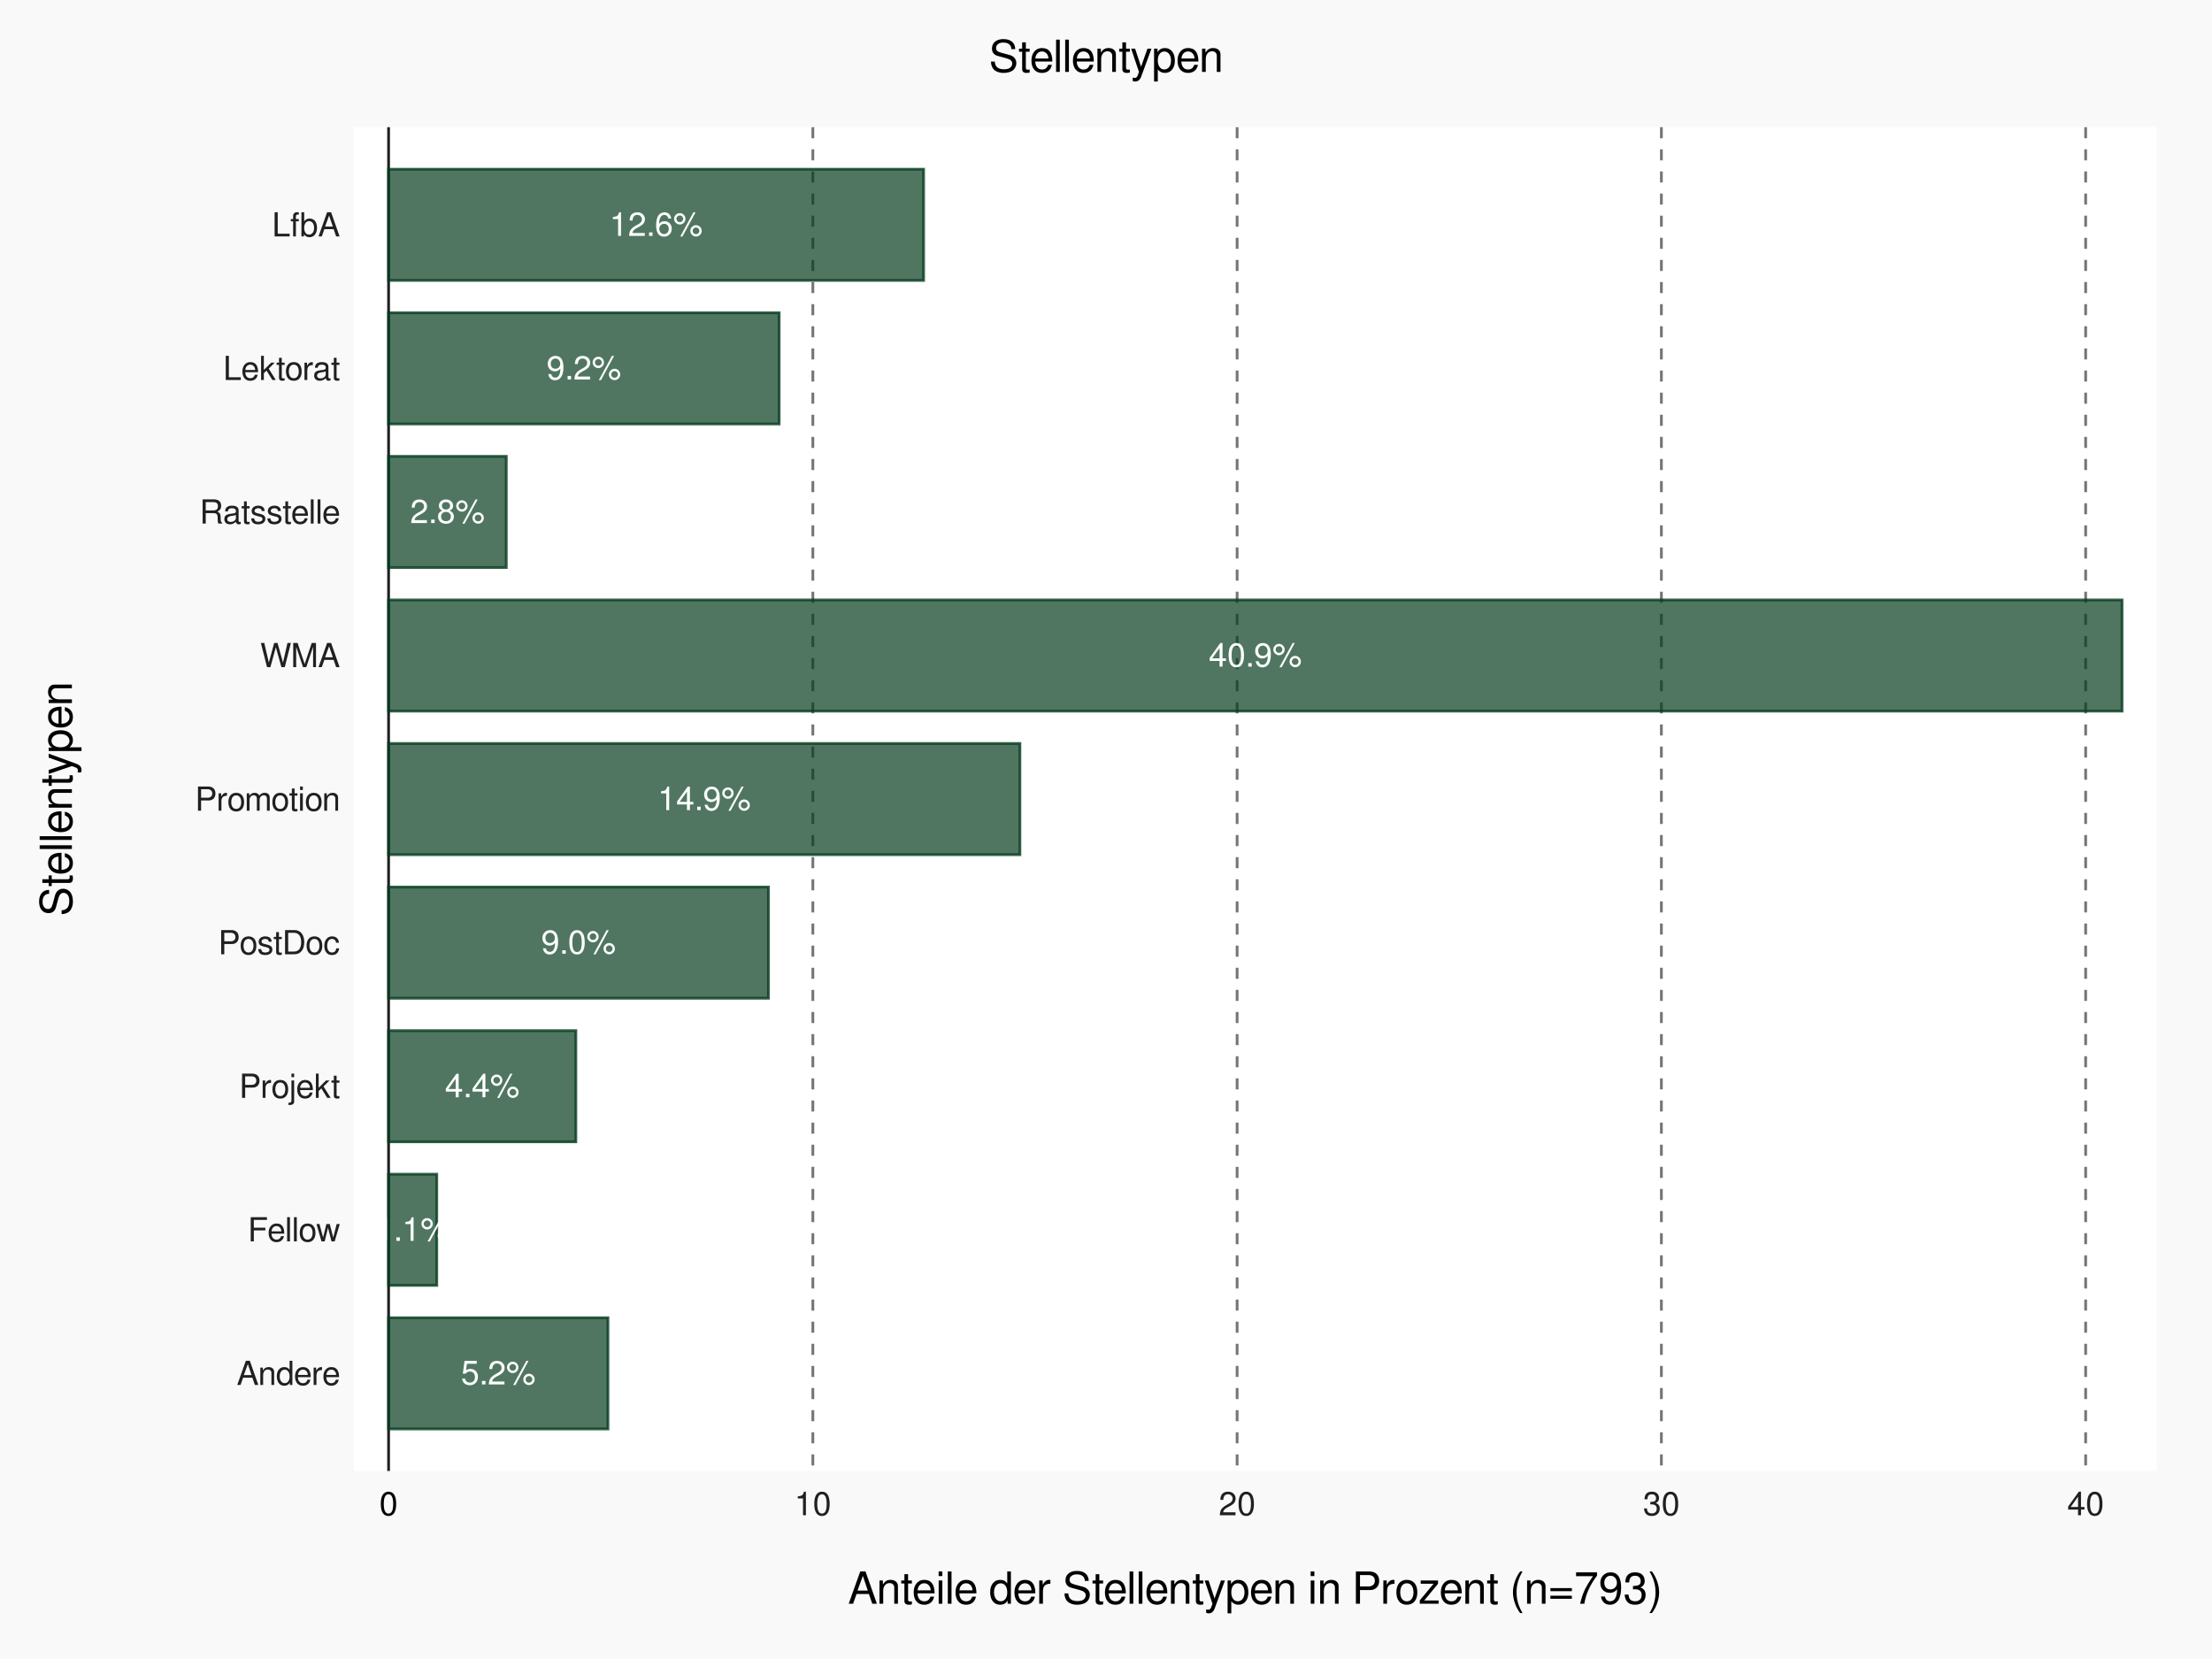
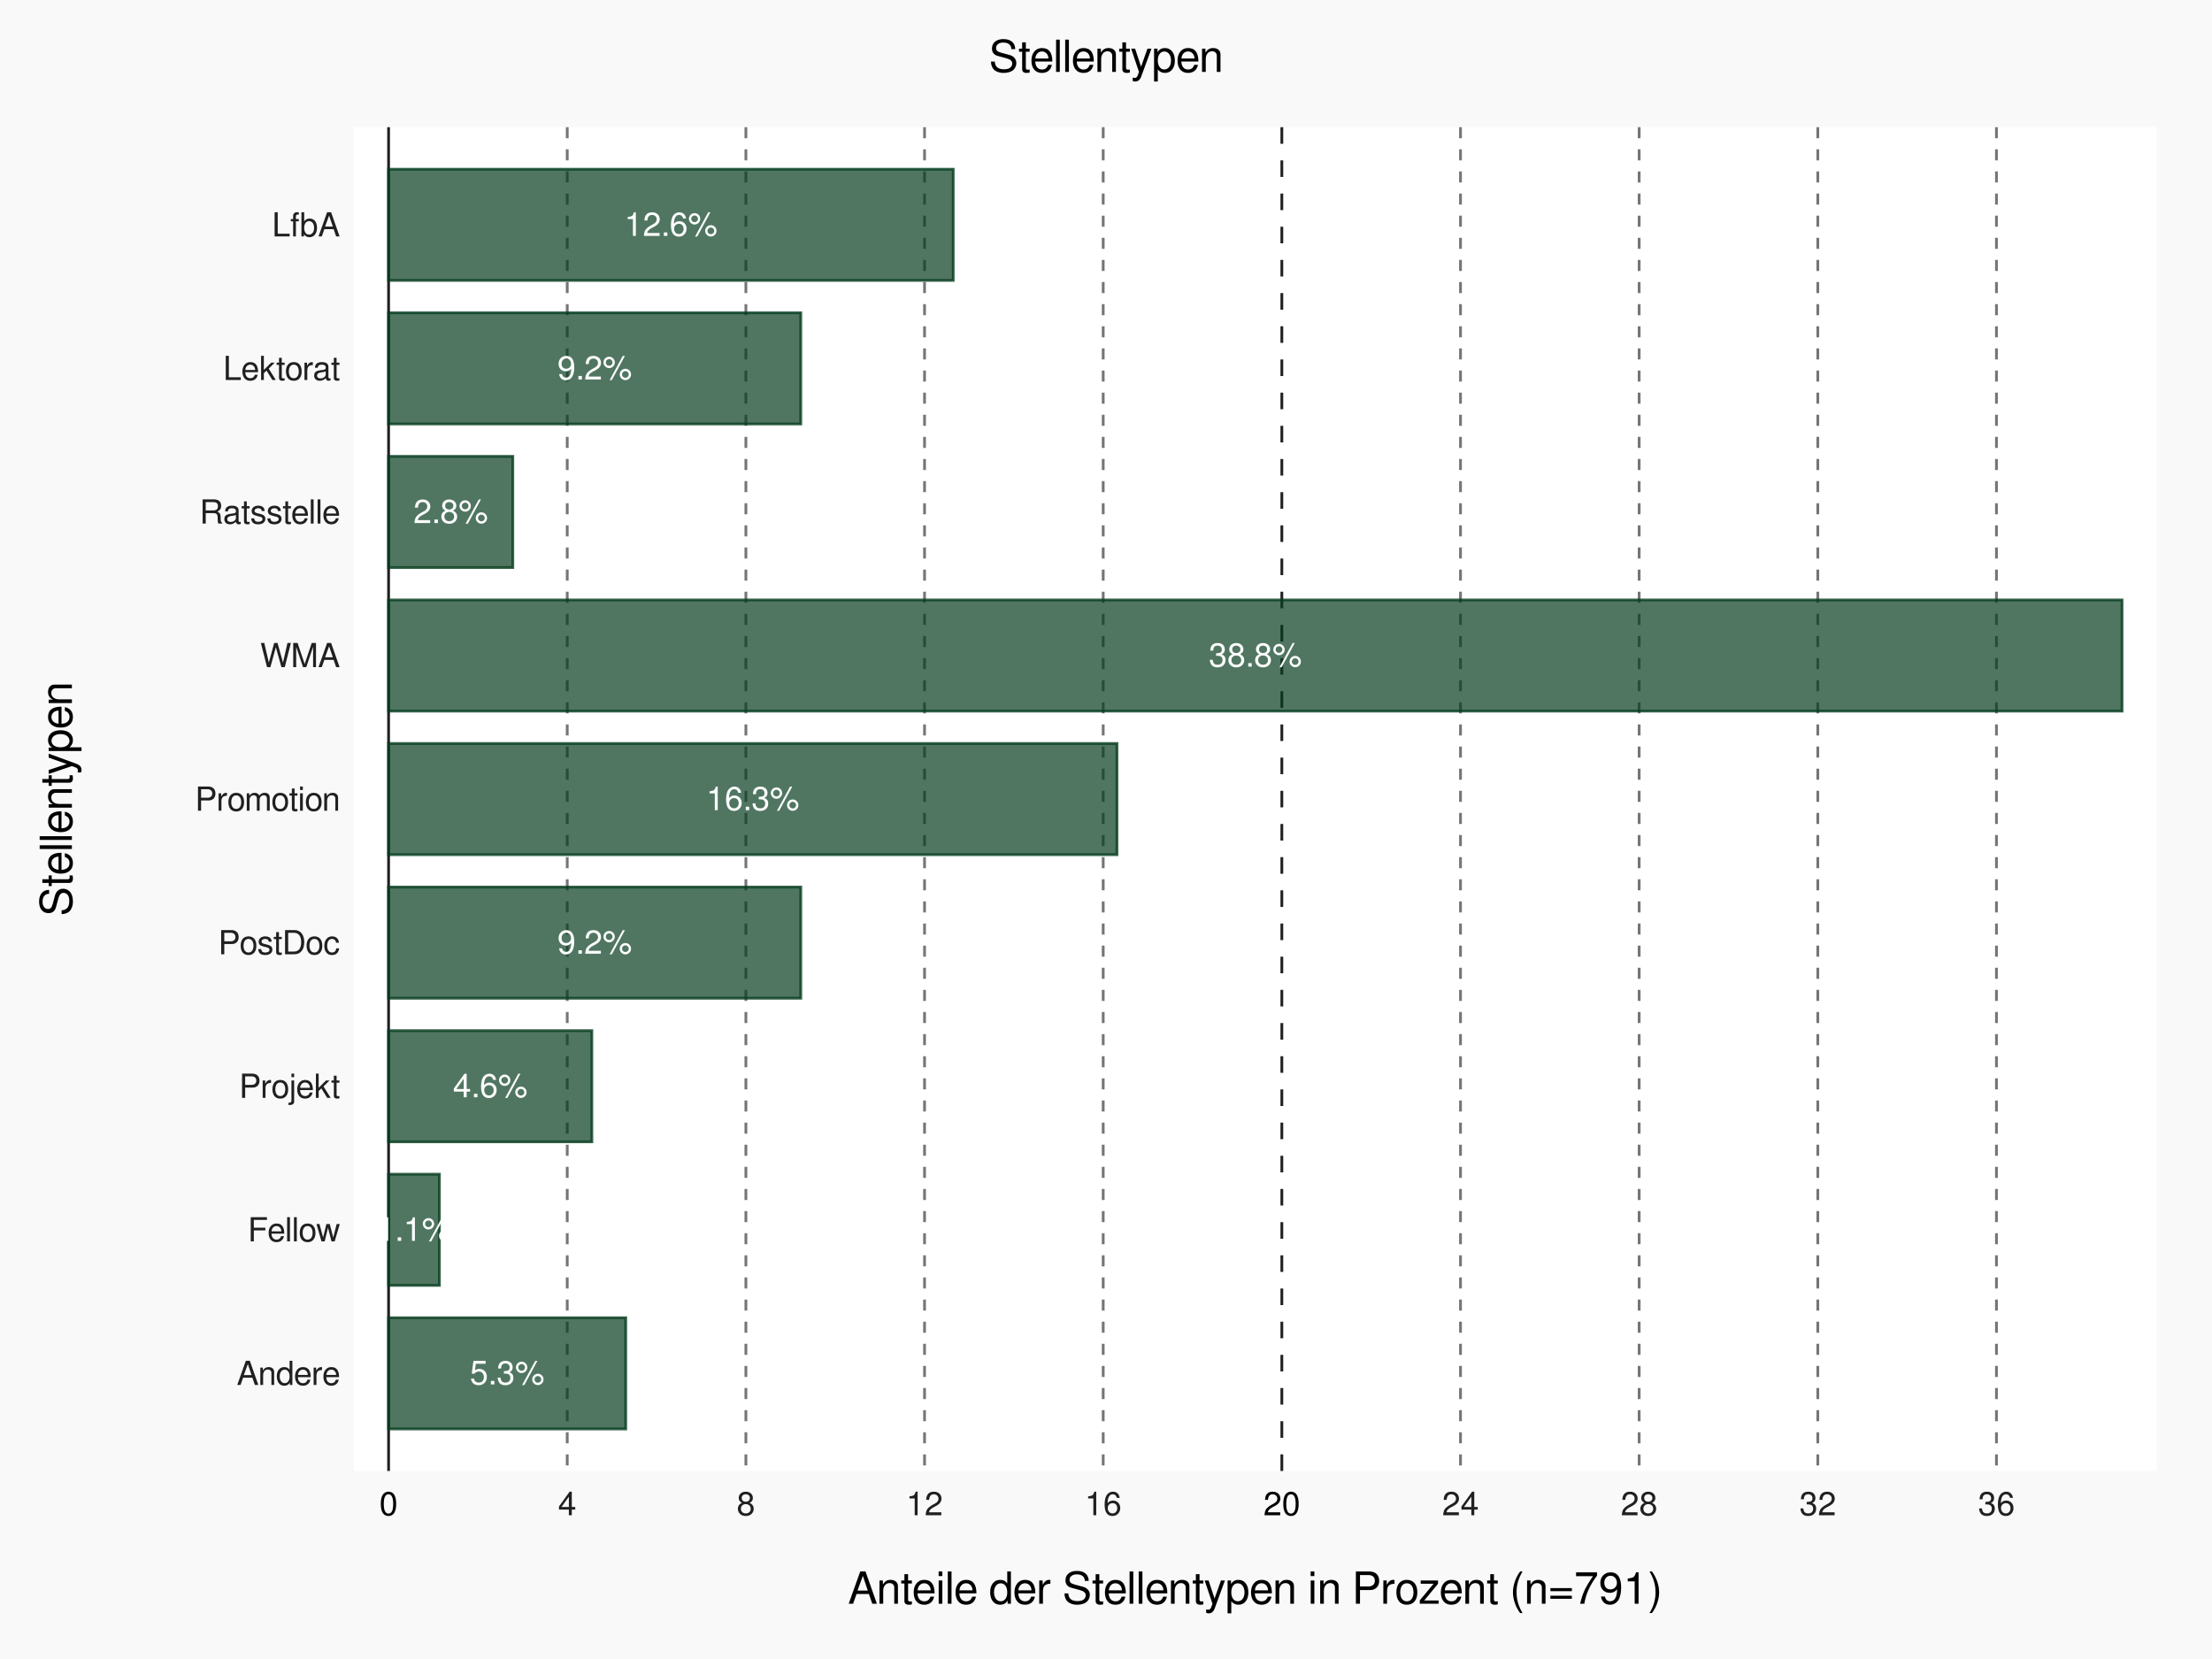
- <svg xmlns="http://www.w3.org/2000/svg" id="chart-ce61e88e-a545-4b56-9580-fe01dc970426" class="pygal-chart" viewBox="0 0 800 600">
+ <svg xmlns="http://www.w3.org/2000/svg" id="chart-1dd7de11-2a94-4dc8-a016-20ed8baeda8b" class="pygal-chart" viewBox="0 0 800 600">
  <defs>
-     <style type="text/css">#chart-ce61e88e-a545-4b56-9580-fe01dc970426{-webkit-user-select:none;-webkit-font-smoothing:antialiased;font-family:FreeSans}#chart-ce61e88e-a545-4b56-9580-fe01dc970426 .title{font-family:FreeSans;font-size:16px}#chart-ce61e88e-a545-4b56-9580-fe01dc970426 .legends .legend text{font-family:FreeSans;font-size:14px}#chart-ce61e88e-a545-4b56-9580-fe01dc970426 .axis text{font-family:FreeSans;font-size:12px}#chart-ce61e88e-a545-4b56-9580-fe01dc970426 .axis text.major{font-family:FreeSans;font-size:12px}#chart-ce61e88e-a545-4b56-9580-fe01dc970426 .text-overlay text.value{font-family:FreeSans;font-size:12px}#chart-ce61e88e-a545-4b56-9580-fe01dc970426 .text-overlay text.label{font-family:FreeSans;font-size:12px}#chart-ce61e88e-a545-4b56-9580-fe01dc970426 .tooltip{font-family:FreeSans;font-size:14px}#chart-ce61e88e-a545-4b56-9580-fe01dc970426 text.no_data{font-family:FreeSans;font-size:64px}
- #chart-ce61e88e-a545-4b56-9580-fe01dc970426{background-color:rgba(249,249,249,1)}#chart-ce61e88e-a545-4b56-9580-fe01dc970426 path,#chart-ce61e88e-a545-4b56-9580-fe01dc970426 line,#chart-ce61e88e-a545-4b56-9580-fe01dc970426 rect,#chart-ce61e88e-a545-4b56-9580-fe01dc970426 circle{-webkit-transition:150ms;-moz-transition:150ms;transition:150ms}#chart-ce61e88e-a545-4b56-9580-fe01dc970426 .graph &gt; .background{fill:rgba(249,249,249,1)}#chart-ce61e88e-a545-4b56-9580-fe01dc970426 .plot &gt; .background{fill:rgba(255,255,255,1)}#chart-ce61e88e-a545-4b56-9580-fe01dc970426 .graph{fill:rgba(0,0,0,.87)}#chart-ce61e88e-a545-4b56-9580-fe01dc970426 text.no_data{fill:rgba(0,0,0,1)}#chart-ce61e88e-a545-4b56-9580-fe01dc970426 .title{fill:rgba(0,0,0,1)}#chart-ce61e88e-a545-4b56-9580-fe01dc970426 .legends .legend text{fill:rgba(0,0,0,.87)}#chart-ce61e88e-a545-4b56-9580-fe01dc970426 .legends .legend:hover text{fill:rgba(0,0,0,1)}#chart-ce61e88e-a545-4b56-9580-fe01dc970426 .axis .line{stroke:rgba(0,0,0,1)}#chart-ce61e88e-a545-4b56-9580-fe01dc970426 .axis .guide.line{stroke:rgba(0,0,0,.54)}#chart-ce61e88e-a545-4b56-9580-fe01dc970426 .axis .major.line{stroke:rgba(0,0,0,.87)}#chart-ce61e88e-a545-4b56-9580-fe01dc970426 .axis text.major{fill:rgba(0,0,0,1)}#chart-ce61e88e-a545-4b56-9580-fe01dc970426 .axis.y .guides:hover .guide.line,#chart-ce61e88e-a545-4b56-9580-fe01dc970426 .line-graph .axis.x .guides:hover .guide.line,#chart-ce61e88e-a545-4b56-9580-fe01dc970426 .stackedline-graph .axis.x .guides:hover .guide.line,#chart-ce61e88e-a545-4b56-9580-fe01dc970426 .xy-graph .axis.x .guides:hover .guide.line{stroke:rgba(0,0,0,1)}#chart-ce61e88e-a545-4b56-9580-fe01dc970426 .axis .guides:hover text{fill:rgba(0,0,0,1)}#chart-ce61e88e-a545-4b56-9580-fe01dc970426 .reactive{fill-opacity:.7;stroke-opacity:.8}#chart-ce61e88e-a545-4b56-9580-fe01dc970426 .ci{stroke:rgba(0,0,0,.87)}#chart-ce61e88e-a545-4b56-9580-fe01dc970426 .reactive.active,#chart-ce61e88e-a545-4b56-9580-fe01dc970426 .active .reactive{fill-opacity:.8;stroke-opacity:.9;stroke-width:4}#chart-ce61e88e-a545-4b56-9580-fe01dc970426 .ci .reactive.active{stroke-width:1.5}#chart-ce61e88e-a545-4b56-9580-fe01dc970426 .series text{fill:rgba(0,0,0,1)}#chart-ce61e88e-a545-4b56-9580-fe01dc970426 .tooltip rect{fill:rgba(255,255,255,1);stroke:rgba(0,0,0,1);-webkit-transition:opacity 150ms;-moz-transition:opacity 150ms;transition:opacity 150ms}#chart-ce61e88e-a545-4b56-9580-fe01dc970426 .tooltip .label{fill:rgba(0,0,0,.87)}#chart-ce61e88e-a545-4b56-9580-fe01dc970426 .tooltip .label{fill:rgba(0,0,0,.87)}#chart-ce61e88e-a545-4b56-9580-fe01dc970426 .tooltip .legend{font-size:.8em;fill:rgba(0,0,0,.54)}#chart-ce61e88e-a545-4b56-9580-fe01dc970426 .tooltip .x_label{font-size:.6em;fill:rgba(0,0,0,1)}#chart-ce61e88e-a545-4b56-9580-fe01dc970426 .tooltip .xlink{font-size:.5em;text-decoration:underline}#chart-ce61e88e-a545-4b56-9580-fe01dc970426 .tooltip .value{font-size:1.5em}#chart-ce61e88e-a545-4b56-9580-fe01dc970426 .bound{font-size:.5em}#chart-ce61e88e-a545-4b56-9580-fe01dc970426 .max-value{font-size:.75em;fill:rgba(0,0,0,.54)}#chart-ce61e88e-a545-4b56-9580-fe01dc970426 .map-element{fill:rgba(255,255,255,1);stroke:rgba(0,0,0,.54) !important}#chart-ce61e88e-a545-4b56-9580-fe01dc970426 .map-element .reactive{fill-opacity:inherit;stroke-opacity:inherit}#chart-ce61e88e-a545-4b56-9580-fe01dc970426 .color-0,#chart-ce61e88e-a545-4b56-9580-fe01dc970426 .color-0 a:visited{stroke:#063d1e;fill:#063d1e}#chart-ce61e88e-a545-4b56-9580-fe01dc970426 .text-overlay .color-0 text{fill:white}
- #chart-ce61e88e-a545-4b56-9580-fe01dc970426 text.no_data{text-anchor:middle}#chart-ce61e88e-a545-4b56-9580-fe01dc970426 .guide.line{fill:none}#chart-ce61e88e-a545-4b56-9580-fe01dc970426 .centered{text-anchor:middle}#chart-ce61e88e-a545-4b56-9580-fe01dc970426 .title{text-anchor:middle}#chart-ce61e88e-a545-4b56-9580-fe01dc970426 .legends .legend text{fill-opacity:1}#chart-ce61e88e-a545-4b56-9580-fe01dc970426 .axis.x text{text-anchor:middle}#chart-ce61e88e-a545-4b56-9580-fe01dc970426 .axis.x:not(.web) text[transform]{text-anchor:start}#chart-ce61e88e-a545-4b56-9580-fe01dc970426 .axis.x:not(.web) text[transform].backwards{text-anchor:end}#chart-ce61e88e-a545-4b56-9580-fe01dc970426 .axis.y text{text-anchor:end}#chart-ce61e88e-a545-4b56-9580-fe01dc970426 .axis.y text[transform].backwards{text-anchor:start}#chart-ce61e88e-a545-4b56-9580-fe01dc970426 .axis.y2 text{text-anchor:start}#chart-ce61e88e-a545-4b56-9580-fe01dc970426 .axis.y2 text[transform].backwards{text-anchor:end}#chart-ce61e88e-a545-4b56-9580-fe01dc970426 .axis .guide.line{stroke-dasharray:4,4}#chart-ce61e88e-a545-4b56-9580-fe01dc970426 .axis .major.guide.line{stroke-dasharray:6,6}#chart-ce61e88e-a545-4b56-9580-fe01dc970426 .horizontal .axis.y .guide.line,#chart-ce61e88e-a545-4b56-9580-fe01dc970426 .horizontal .axis.y2 .guide.line,#chart-ce61e88e-a545-4b56-9580-fe01dc970426 .vertical .axis.x .guide.line{opacity:0}#chart-ce61e88e-a545-4b56-9580-fe01dc970426 .horizontal .axis.always_show .guide.line,#chart-ce61e88e-a545-4b56-9580-fe01dc970426 .vertical .axis.always_show .guide.line{opacity:1 !important}#chart-ce61e88e-a545-4b56-9580-fe01dc970426 .axis.y .guides:hover .guide.line,#chart-ce61e88e-a545-4b56-9580-fe01dc970426 .axis.y2 .guides:hover .guide.line,#chart-ce61e88e-a545-4b56-9580-fe01dc970426 .axis.x .guides:hover .guide.line{opacity:1}#chart-ce61e88e-a545-4b56-9580-fe01dc970426 .axis .guides:hover text{opacity:1}#chart-ce61e88e-a545-4b56-9580-fe01dc970426 .nofill{fill:none}#chart-ce61e88e-a545-4b56-9580-fe01dc970426 .subtle-fill{fill-opacity:.2}#chart-ce61e88e-a545-4b56-9580-fe01dc970426 .dot{stroke-width:1px;fill-opacity:1}#chart-ce61e88e-a545-4b56-9580-fe01dc970426 .dot.active{stroke-width:5px}#chart-ce61e88e-a545-4b56-9580-fe01dc970426 .dot.negative{fill:transparent}#chart-ce61e88e-a545-4b56-9580-fe01dc970426 text,#chart-ce61e88e-a545-4b56-9580-fe01dc970426 tspan{stroke:none !important}#chart-ce61e88e-a545-4b56-9580-fe01dc970426 .series text.active{opacity:1}#chart-ce61e88e-a545-4b56-9580-fe01dc970426 .tooltip rect{fill-opacity:.95;stroke-width:.5}#chart-ce61e88e-a545-4b56-9580-fe01dc970426 .tooltip text{fill-opacity:1}#chart-ce61e88e-a545-4b56-9580-fe01dc970426 .showable{visibility:hidden}#chart-ce61e88e-a545-4b56-9580-fe01dc970426 .showable.shown{visibility:visible}#chart-ce61e88e-a545-4b56-9580-fe01dc970426 .gauge-background{fill:rgba(229,229,229,1);stroke:none}#chart-ce61e88e-a545-4b56-9580-fe01dc970426 .bg-lines{stroke:rgba(249,249,249,1);stroke-width:2px}</style>
+     <style type="text/css">#chart-1dd7de11-2a94-4dc8-a016-20ed8baeda8b{-webkit-user-select:none;-webkit-font-smoothing:antialiased;font-family:FreeSans}#chart-1dd7de11-2a94-4dc8-a016-20ed8baeda8b .title{font-family:FreeSans;font-size:16px}#chart-1dd7de11-2a94-4dc8-a016-20ed8baeda8b .legends .legend text{font-family:FreeSans;font-size:14px}#chart-1dd7de11-2a94-4dc8-a016-20ed8baeda8b .axis text{font-family:FreeSans;font-size:12px}#chart-1dd7de11-2a94-4dc8-a016-20ed8baeda8b .axis text.major{font-family:FreeSans;font-size:12px}#chart-1dd7de11-2a94-4dc8-a016-20ed8baeda8b .text-overlay text.value{font-family:FreeSans;font-size:12px}#chart-1dd7de11-2a94-4dc8-a016-20ed8baeda8b .text-overlay text.label{font-family:FreeSans;font-size:12px}#chart-1dd7de11-2a94-4dc8-a016-20ed8baeda8b .tooltip{font-family:FreeSans;font-size:14px}#chart-1dd7de11-2a94-4dc8-a016-20ed8baeda8b text.no_data{font-family:FreeSans;font-size:64px}
+ #chart-1dd7de11-2a94-4dc8-a016-20ed8baeda8b{background-color:rgba(249,249,249,1)}#chart-1dd7de11-2a94-4dc8-a016-20ed8baeda8b path,#chart-1dd7de11-2a94-4dc8-a016-20ed8baeda8b line,#chart-1dd7de11-2a94-4dc8-a016-20ed8baeda8b rect,#chart-1dd7de11-2a94-4dc8-a016-20ed8baeda8b circle{-webkit-transition:150ms;-moz-transition:150ms;transition:150ms}#chart-1dd7de11-2a94-4dc8-a016-20ed8baeda8b .graph &gt; .background{fill:rgba(249,249,249,1)}#chart-1dd7de11-2a94-4dc8-a016-20ed8baeda8b .plot &gt; .background{fill:rgba(255,255,255,1)}#chart-1dd7de11-2a94-4dc8-a016-20ed8baeda8b .graph{fill:rgba(0,0,0,.87)}#chart-1dd7de11-2a94-4dc8-a016-20ed8baeda8b text.no_data{fill:rgba(0,0,0,1)}#chart-1dd7de11-2a94-4dc8-a016-20ed8baeda8b .title{fill:rgba(0,0,0,1)}#chart-1dd7de11-2a94-4dc8-a016-20ed8baeda8b .legends .legend text{fill:rgba(0,0,0,.87)}#chart-1dd7de11-2a94-4dc8-a016-20ed8baeda8b .legends .legend:hover text{fill:rgba(0,0,0,1)}#chart-1dd7de11-2a94-4dc8-a016-20ed8baeda8b .axis .line{stroke:rgba(0,0,0,1)}#chart-1dd7de11-2a94-4dc8-a016-20ed8baeda8b .axis .guide.line{stroke:rgba(0,0,0,.54)}#chart-1dd7de11-2a94-4dc8-a016-20ed8baeda8b .axis .major.line{stroke:rgba(0,0,0,.87)}#chart-1dd7de11-2a94-4dc8-a016-20ed8baeda8b .axis text.major{fill:rgba(0,0,0,1)}#chart-1dd7de11-2a94-4dc8-a016-20ed8baeda8b .axis.y .guides:hover .guide.line,#chart-1dd7de11-2a94-4dc8-a016-20ed8baeda8b .line-graph .axis.x .guides:hover .guide.line,#chart-1dd7de11-2a94-4dc8-a016-20ed8baeda8b .stackedline-graph .axis.x .guides:hover .guide.line,#chart-1dd7de11-2a94-4dc8-a016-20ed8baeda8b .xy-graph .axis.x .guides:hover .guide.line{stroke:rgba(0,0,0,1)}#chart-1dd7de11-2a94-4dc8-a016-20ed8baeda8b .axis .guides:hover text{fill:rgba(0,0,0,1)}#chart-1dd7de11-2a94-4dc8-a016-20ed8baeda8b .reactive{fill-opacity:.7;stroke-opacity:.8}#chart-1dd7de11-2a94-4dc8-a016-20ed8baeda8b .ci{stroke:rgba(0,0,0,.87)}#chart-1dd7de11-2a94-4dc8-a016-20ed8baeda8b .reactive.active,#chart-1dd7de11-2a94-4dc8-a016-20ed8baeda8b .active .reactive{fill-opacity:.8;stroke-opacity:.9;stroke-width:4}#chart-1dd7de11-2a94-4dc8-a016-20ed8baeda8b .ci .reactive.active{stroke-width:1.5}#chart-1dd7de11-2a94-4dc8-a016-20ed8baeda8b .series text{fill:rgba(0,0,0,1)}#chart-1dd7de11-2a94-4dc8-a016-20ed8baeda8b .tooltip rect{fill:rgba(255,255,255,1);stroke:rgba(0,0,0,1);-webkit-transition:opacity 150ms;-moz-transition:opacity 150ms;transition:opacity 150ms}#chart-1dd7de11-2a94-4dc8-a016-20ed8baeda8b .tooltip .label{fill:rgba(0,0,0,.87)}#chart-1dd7de11-2a94-4dc8-a016-20ed8baeda8b .tooltip .label{fill:rgba(0,0,0,.87)}#chart-1dd7de11-2a94-4dc8-a016-20ed8baeda8b .tooltip .legend{font-size:.8em;fill:rgba(0,0,0,.54)}#chart-1dd7de11-2a94-4dc8-a016-20ed8baeda8b .tooltip .x_label{font-size:.6em;fill:rgba(0,0,0,1)}#chart-1dd7de11-2a94-4dc8-a016-20ed8baeda8b .tooltip .xlink{font-size:.5em;text-decoration:underline}#chart-1dd7de11-2a94-4dc8-a016-20ed8baeda8b .tooltip .value{font-size:1.5em}#chart-1dd7de11-2a94-4dc8-a016-20ed8baeda8b .bound{font-size:.5em}#chart-1dd7de11-2a94-4dc8-a016-20ed8baeda8b .max-value{font-size:.75em;fill:rgba(0,0,0,.54)}#chart-1dd7de11-2a94-4dc8-a016-20ed8baeda8b .map-element{fill:rgba(255,255,255,1);stroke:rgba(0,0,0,.54) !important}#chart-1dd7de11-2a94-4dc8-a016-20ed8baeda8b .map-element .reactive{fill-opacity:inherit;stroke-opacity:inherit}#chart-1dd7de11-2a94-4dc8-a016-20ed8baeda8b .color-0,#chart-1dd7de11-2a94-4dc8-a016-20ed8baeda8b .color-0 a:visited{stroke:#063d1e;fill:#063d1e}#chart-1dd7de11-2a94-4dc8-a016-20ed8baeda8b .text-overlay .color-0 text{fill:white}
+ #chart-1dd7de11-2a94-4dc8-a016-20ed8baeda8b text.no_data{text-anchor:middle}#chart-1dd7de11-2a94-4dc8-a016-20ed8baeda8b .guide.line{fill:none}#chart-1dd7de11-2a94-4dc8-a016-20ed8baeda8b .centered{text-anchor:middle}#chart-1dd7de11-2a94-4dc8-a016-20ed8baeda8b .title{text-anchor:middle}#chart-1dd7de11-2a94-4dc8-a016-20ed8baeda8b .legends .legend text{fill-opacity:1}#chart-1dd7de11-2a94-4dc8-a016-20ed8baeda8b .axis.x text{text-anchor:middle}#chart-1dd7de11-2a94-4dc8-a016-20ed8baeda8b .axis.x:not(.web) text[transform]{text-anchor:start}#chart-1dd7de11-2a94-4dc8-a016-20ed8baeda8b .axis.x:not(.web) text[transform].backwards{text-anchor:end}#chart-1dd7de11-2a94-4dc8-a016-20ed8baeda8b .axis.y text{text-anchor:end}#chart-1dd7de11-2a94-4dc8-a016-20ed8baeda8b .axis.y text[transform].backwards{text-anchor:start}#chart-1dd7de11-2a94-4dc8-a016-20ed8baeda8b .axis.y2 text{text-anchor:start}#chart-1dd7de11-2a94-4dc8-a016-20ed8baeda8b .axis.y2 text[transform].backwards{text-anchor:end}#chart-1dd7de11-2a94-4dc8-a016-20ed8baeda8b .axis .guide.line{stroke-dasharray:4,4}#chart-1dd7de11-2a94-4dc8-a016-20ed8baeda8b .axis .major.guide.line{stroke-dasharray:6,6}#chart-1dd7de11-2a94-4dc8-a016-20ed8baeda8b .horizontal .axis.y .guide.line,#chart-1dd7de11-2a94-4dc8-a016-20ed8baeda8b .horizontal .axis.y2 .guide.line,#chart-1dd7de11-2a94-4dc8-a016-20ed8baeda8b .vertical .axis.x .guide.line{opacity:0}#chart-1dd7de11-2a94-4dc8-a016-20ed8baeda8b .horizontal .axis.always_show .guide.line,#chart-1dd7de11-2a94-4dc8-a016-20ed8baeda8b .vertical .axis.always_show .guide.line{opacity:1 !important}#chart-1dd7de11-2a94-4dc8-a016-20ed8baeda8b .axis.y .guides:hover .guide.line,#chart-1dd7de11-2a94-4dc8-a016-20ed8baeda8b .axis.y2 .guides:hover .guide.line,#chart-1dd7de11-2a94-4dc8-a016-20ed8baeda8b .axis.x .guides:hover .guide.line{opacity:1}#chart-1dd7de11-2a94-4dc8-a016-20ed8baeda8b .axis .guides:hover text{opacity:1}#chart-1dd7de11-2a94-4dc8-a016-20ed8baeda8b .nofill{fill:none}#chart-1dd7de11-2a94-4dc8-a016-20ed8baeda8b .subtle-fill{fill-opacity:.2}#chart-1dd7de11-2a94-4dc8-a016-20ed8baeda8b .dot{stroke-width:1px;fill-opacity:1}#chart-1dd7de11-2a94-4dc8-a016-20ed8baeda8b .dot.active{stroke-width:5px}#chart-1dd7de11-2a94-4dc8-a016-20ed8baeda8b .dot.negative{fill:transparent}#chart-1dd7de11-2a94-4dc8-a016-20ed8baeda8b text,#chart-1dd7de11-2a94-4dc8-a016-20ed8baeda8b tspan{stroke:none !important}#chart-1dd7de11-2a94-4dc8-a016-20ed8baeda8b .series text.active{opacity:1}#chart-1dd7de11-2a94-4dc8-a016-20ed8baeda8b .tooltip rect{fill-opacity:.95;stroke-width:.5}#chart-1dd7de11-2a94-4dc8-a016-20ed8baeda8b .tooltip text{fill-opacity:1}#chart-1dd7de11-2a94-4dc8-a016-20ed8baeda8b .showable{visibility:hidden}#chart-1dd7de11-2a94-4dc8-a016-20ed8baeda8b .showable.shown{visibility:visible}#chart-1dd7de11-2a94-4dc8-a016-20ed8baeda8b .gauge-background{fill:rgba(229,229,229,1);stroke:none}#chart-1dd7de11-2a94-4dc8-a016-20ed8baeda8b .bg-lines{stroke:rgba(249,249,249,1);stroke-width:2px}</style>
  </defs>
  <g class="graph horizontalbar-graph horizontal">
    <rect x="0" y="0" width="800" height="600" class="background" />
    <g transform="translate(128, 46)" class="plot">
      <rect x="0" y="0" width="652.0" height="486" class="background" />
      <g class="axis y">
        <g class="guides">
          <text x="-5" y="454.892" class="">Andere</text>
        </g>
        <g class="guides">
          <text x="-5" y="402.969" class="">Fellow</text>
        </g>
        <g class="guides">
          <text x="-5" y="351.046" class="">Projekt</text>
        </g>
        <g class="guides">
          <text x="-5" y="299.123" class="">PostDoc</text>
        </g>
        <g class="guides">
          <text x="-5" y="247.2" class="">Promotion</text>
        </g>
        <g class="guides">
          <text x="-5" y="195.277" class="">WMA</text>
        </g>
        <g class="guides">
          <text x="-5" y="143.354" class="">Ratsstelle</text>
        </g>
        <g class="guides">
          <text x="-5" y="91.431" class="">Lektorat</text>
        </g>
        <g class="guides">
          <text x="-5" y="39.508" class="">LfbA</text>
        </g>
      </g>
      <g class="axis x always_show">
        <g class="guides">
          <path d="M12.538 0 v486" class="axis major line" />
          <text x="12.538" y="502.0" class="major">0</text>
        </g>
        <g class="guides">
-           <path d="M165.98 0 v486" class="guide line" />
-           <text x="165.98" y="502.0" class="">10</text>
+           <path d="M77.15 0 v486" class="guide line" />
+           <text x="77.15" y="502.0" class="">4</text>
        </g>
        <g class="guides">
-           <path d="M319.421 0 v486" class="guide line" />
-           <text x="319.421" y="502.0" class="">20</text>
+           <path d="M141.762 0 v486" class="guide line" />
+           <text x="141.762" y="502.0" class="">8</text>
        </g>
        <g class="guides">
-           <path d="M472.863 0 v486" class="guide line" />
-           <text x="472.863" y="502.0" class="">30</text>
+           <path d="M206.374 0 v486" class="guide line" />
+           <text x="206.374" y="502.0" class="">12</text>
        </g>
        <g class="guides">
-           <path d="M626.304 0 v486" class="guide line" />
-           <text x="626.304" y="502.0" class="">40</text>
+           <path d="M270.986 0 v486" class="guide line" />
+           <text x="270.986" y="502.0" class="">16</text>
+         </g>
+         <g class="guides">
+           <path d="M335.598 0 v486" class="major guide line" />
+           <text x="335.598" y="502.0" class="major">20</text>
+         </g>
+         <g class="guides">
+           <path d="M400.21 0 v486" class="guide line" />
+           <text x="400.21" y="502.0" class="">24</text>
+         </g>
+         <g class="guides">
+           <path d="M464.822 0 v486" class="guide line" />
+           <text x="464.822" y="502.0" class="">28</text>
+         </g>
+         <g class="guides">
+           <path d="M529.433 0 v486" class="guide line" />
+           <text x="529.433" y="502.0" class="">32</text>
+         </g>
+         <g class="guides">
+           <path d="M594.045 0 v486" class="guide line" />
+           <text x="594.045" y="502.0" class="">36</text>
        </g>
      </g>
      <g class="series serie-0 color-0">
        <g class="bars">
          <g class="bar">
-             <rect x="12.538" y="430.588" rx="0" ry="0" width="79.333" height="40.209" class="rect reactive tooltip-trigger" />
+             <rect x="12.538" y="430.588" rx="0" ry="0" width="85.768" height="40.209" class="rect reactive tooltip-trigger" />
          </g>
          <g class="bar">
-             <rect x="12.538" y="378.665" rx="0" ry="0" width="17.415" height="40.209" class="rect reactive tooltip-trigger" />
+             <rect x="12.538" y="378.665" rx="0" ry="0" width="18.379" height="40.209" class="rect reactive tooltip-trigger" />
          </g>
          <g class="bar">
-             <rect x="12.538" y="326.742" rx="0" ry="0" width="67.723" height="40.209" class="rect reactive tooltip-trigger" />
+             <rect x="12.538" y="326.742" rx="0" ry="0" width="73.515" height="40.209" class="rect reactive tooltip-trigger" />
          </g>
          <g class="bar">
-             <rect x="12.538" y="274.818" rx="0" ry="0" width="137.381" height="40.209" class="rect reactive tooltip-trigger" />
+             <rect x="12.538" y="274.818" rx="0" ry="0" width="149.073" height="40.209" class="rect reactive tooltip-trigger" />
          </g>
          <g class="bar">
-             <rect x="12.538" y="222.895" rx="0" ry="0" width="228.324" height="40.209" class="rect reactive tooltip-trigger" />
+             <rect x="12.538" y="222.895" rx="0" ry="0" width="263.43" height="40.209" class="rect reactive tooltip-trigger" />
          </g>
          <g class="bar">
            <rect x="12.538" y="170.972" rx="0" ry="0" width="626.923" height="40.209" class="rect reactive tooltip-trigger" />
          </g>
          <g class="bar">
-             <rect x="12.538" y="119.049" rx="0" ry="0" width="42.569" height="40.209" class="rect reactive tooltip-trigger" />
+             <rect x="12.538" y="119.049" rx="0" ry="0" width="44.926" height="40.209" class="rect reactive tooltip-trigger" />
          </g>
          <g class="bar">
-             <rect x="12.538" y="67.126" rx="0" ry="0" width="141.251" height="40.209" class="rect reactive tooltip-trigger" />
+             <rect x="12.538" y="67.126" rx="0" ry="0" width="149.073" height="40.209" class="rect reactive tooltip-trigger" />
          </g>
          <g class="bar">
-             <rect x="12.538" y="15.203" rx="0" ry="0" width="193.495" height="40.209" class="rect reactive tooltip-trigger" />
+             <rect x="12.538" y="15.203" rx="0" ry="0" width="204.209" height="40.209" class="rect reactive tooltip-trigger" />
          </g>
        </g>
      </g>
    </g>
    <g class="titles">
      <text x="400.0" y="26" class="title plot_title">Stellentypen</text>
-       <text x="454.0" y="580" class="title">Anteile der Stellentypen in Prozent (n=793)</text>
+       <text x="454.0" y="580" class="title">Anteile der Stellentypen in Prozent (n=791)</text>
      <text x="0" y="315.0" class="title" transform="rotate(-90 0 289)">Stellentypen</text>
    </g>
    <g transform="translate(128, 46)" class="plot overlay">
      <g class="series serie-0 color-0" />
    </g>
    <g transform="translate(128, 46)" class="plot text-overlay">
      <g class="series serie-0 color-0">
-         <text text-anchor="middle" x="52.205" y="454.692" class="value">5.2%</text>
-         <text text-anchor="middle" x="21.246" y="402.769" class="value">1.1%</text>
-         <text text-anchor="middle" x="46.4" y="350.846" class="value">4.4%</text>
-         <text text-anchor="middle" x="81.229" y="298.923" class="value">9.0%</text>
-         <text text-anchor="middle" x="126.7" y="247" class="value">14.9%</text>
-         <text text-anchor="middle" x="326.0" y="195.077" class="value">40.9%</text>
-         <text text-anchor="middle" x="33.823" y="143.154" class="value">2.8%</text>
-         <text text-anchor="middle" x="83.164" y="91.231" class="value">9.2%</text>
-         <text text-anchor="middle" x="109.286" y="39.308" class="value">12.6%</text>
+         <text text-anchor="middle" x="55.422" y="454.692" class="value">5.3%</text>
+         <text text-anchor="middle" x="21.728" y="402.769" class="value">1.1%</text>
+         <text text-anchor="middle" x="49.296" y="350.846" class="value">4.6%</text>
+         <text text-anchor="middle" x="87.075" y="298.923" class="value">9.2%</text>
+         <text text-anchor="middle" x="144.254" y="247" class="value">16.3%</text>
+         <text text-anchor="middle" x="326.0" y="195.077" class="value">38.8%</text>
+         <text text-anchor="middle" x="35.002" y="143.154" class="value">2.8%</text>
+         <text text-anchor="middle" x="87.075" y="91.231" class="value">9.2%</text>
+         <text text-anchor="middle" x="114.643" y="39.308" class="value">12.6%</text>
      </g>
    </g>
    <g transform="translate(128, 46)" class="plot tooltip-overlay">
      <g transform="translate(0 0)" style="opacity: 0" class="tooltip">
        <rect rx="0" ry="0" width="0" height="0" class="tooltip-box" />
        <g class="text" />
      </g>
    </g>
  </g>
</svg>
